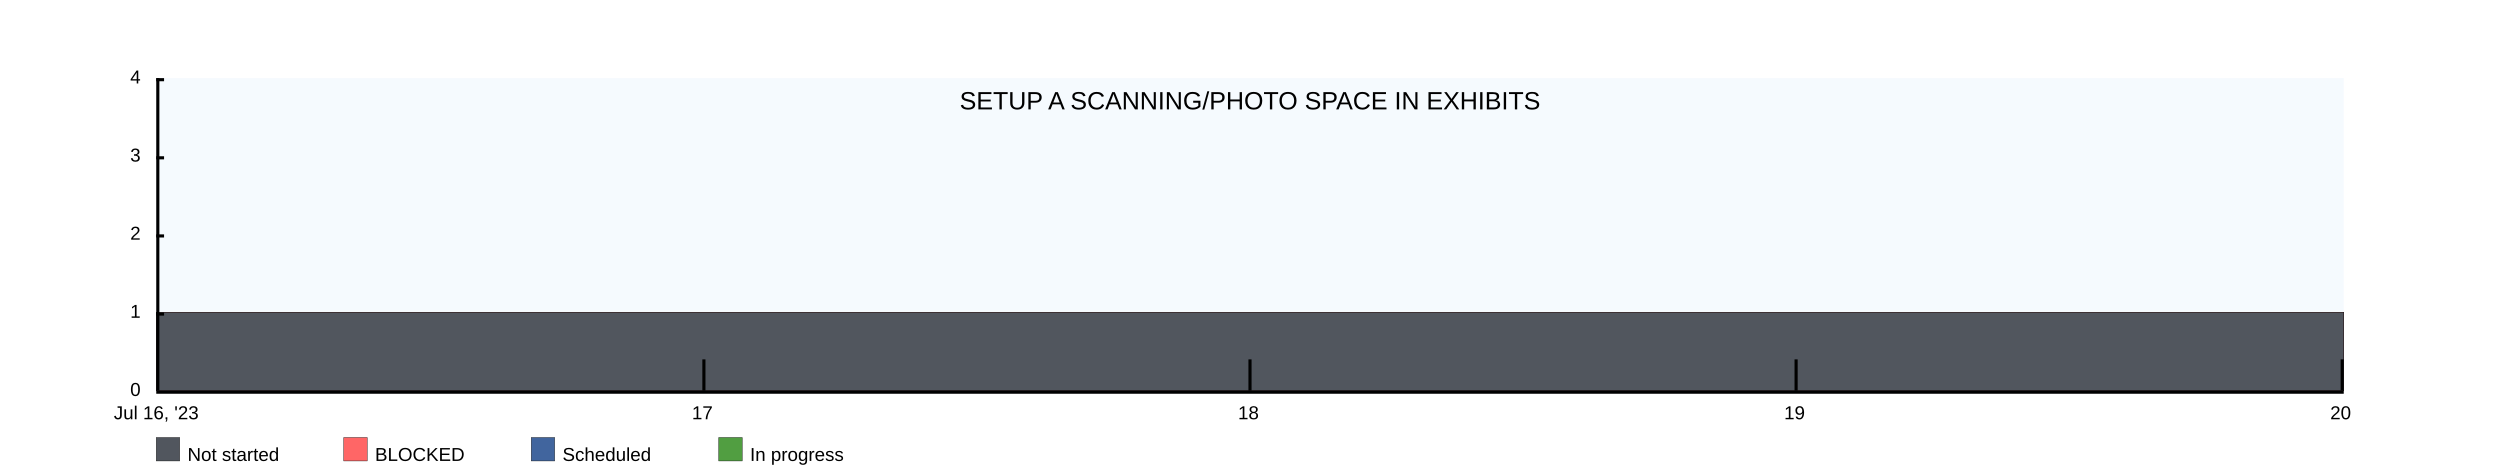
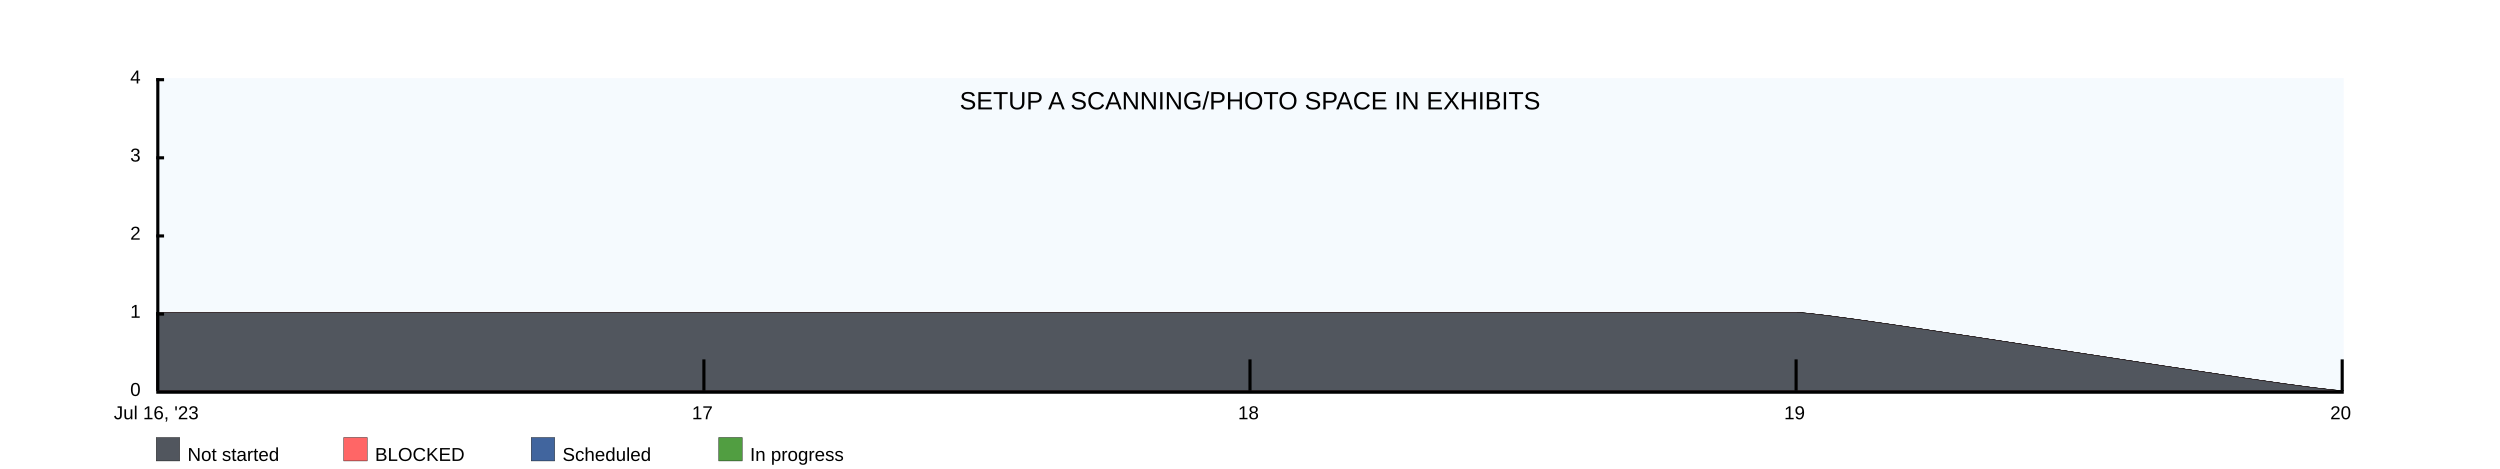
<svg xmlns="http://www.w3.org/2000/svg" width="1600" height="300">
  <rect x="100" y="50" width="1400" height="200" fill="rgba(221, 239, 250, .3)" />
  <clipPath id="theGraph">
    <rect x="100" y="50" width="1400" height="200" fill="black" />
  </clipPath>
  <rect x="100" y="280" width="15" height="15" fill="#51565E" stroke="black" stroke-width="0.25" />
  <text x="120" y="295" font-family="Arial" font-size="12" fill="black">Not started</text>
  <rect x="220" y="280" width="15" height="15" fill="#FF6666" stroke="black" stroke-width="0.25" />
  <text x="240" y="295" font-family="Arial" font-size="12" fill="black">BLOCKED</text>
  <rect x="340" y="280" width="15" height="15" fill="#41659E" stroke="black" stroke-width="0.25" />
  <text x="360" y="295" font-family="Arial" font-size="12" fill="black">Scheduled</text>
  <rect x="460" y="280" width="15" height="15" fill="#519E41" stroke="black" stroke-width="0.25" />
  <text x="480" y="295" font-family="Arial" font-size="12" fill="black">In progress</text>
-   <path d="M 100 200 M 100 200 C 100 200 450 200 450 200 C 450 200 800 200 800 200 C 800 200 1150 200 1150 200 C 1150 200 1500 200 1500 200 C 1500 200 1500 250 1500 250 C 1500 250 100 250 100 250 Z" fill="#519E41" stroke="black" stroke-width="0.25" />
-   <path d="M 100 200 M 100 200 C 100 200 450 200 450 200 C 450 200 800 200 800 200 C 800 200 1150 200 1150 200 C 1150 200 1500 200 1500 200 C 1500 200 1500 250 1500 250 C 1500 250 100 250 100 250 Z" fill="#41659E" stroke="black" stroke-width="0.25" />
-   <path d="M 100 200 M 100 200 C 100 200 450 200 450 200 C 450 200 800 200 800 200 C 800 200 1150 200 1150 200 C 1150 200 1500 200 1500 200 C 1500 200 1500 250 1500 250 C 1500 250 100 250 100 250 Z" fill="#FF6666" stroke="black" stroke-width="0.25" />
-   <path d="M 100 200 M 100 200 C 100 200 450 200 450 200 C 450 200 800 200 800 200 C 800 200 1150 200 1150 200 C 1150 200 1500 200 1500 200 C 1500 200 1500 250 1500 250 C 1500 250 100 250 100 250 Z" fill="#51565E" stroke="black" stroke-width="0.25" />
+   <path d="M 100 200 M 100 200 C 100 200 450 200 450 200 C 450 200 800 200 800 200 C 800 200 1150 200 1150 200 C 1175 200 1475 250 1500 250 C 1500 250 1500 250 1500 250 C 1500 250 100 250 100 250 Z" fill="#519E41" stroke="black" stroke-width="0.25" />
+   <path d="M 100 200 M 100 200 C 100 200 450 200 450 200 C 450 200 800 200 800 200 C 800 200 1150 200 1150 200 C 1175 200 1475 250 1500 250 C 1500 250 1500 250 1500 250 C 1500 250 100 250 100 250 Z" fill="#41659E" stroke="black" stroke-width="0.25" />
+   <path d="M 100 200 M 100 200 C 100 200 450 200 450 200 C 450 200 800 200 800 200 C 800 200 1150 200 1150 200 C 1175 200 1475 250 1500 250 C 1500 250 1500 250 1500 250 C 1500 250 100 250 100 250 Z" fill="#FF6666" stroke="black" stroke-width="0.25" />
+   <path d="M 100 200 M 100 200 C 100 200 450 200 450 200 C 450 200 800 200 800 200 C 800 200 1150 200 1150 200 C 1175 200 1475 250 1500 250 C 1500 250 1500 250 1500 250 C 1500 250 100 250 100 250 Z" fill="#51565E" stroke="black" stroke-width="0.25" />
  <text x="800" y="70" font-family="Arial" font-size="16" fill="black" text-anchor="middle" alignment-baseline="middle">SETUP A SCANNING/PHOTO SPACE IN EXHIBITS</text>
  <rect x="100" y="250" width="1400" height="2" fill="black" />
  <rect x="100" y="50" width="5" height="2" fill="black" />
  <rect x="100" y="100" width="5" height="2" fill="black" />
  <rect x="100" y="150" width="5" height="2" fill="black" />
  <rect x="100" y="200" width="5" height="2" fill="black" />
  <text x="90" y="50" font-family="Arial" font-size="12" fill="black" text-anchor="end" dominant-baseline="middle">4</text>
  <text x="90" y="100" font-family="Arial" font-size="12" fill="black" text-anchor="end" dominant-baseline="middle">3</text>
  <text x="90" y="150" font-family="Arial" font-size="12" fill="black" text-anchor="end" dominant-baseline="middle">2</text>
  <text x="90" y="200" font-family="Arial" font-size="12" fill="black" text-anchor="end" dominant-baseline="middle">1</text>
  <text x="90" y="250" font-family="Arial" font-size="12" fill="black" text-anchor="end" dominant-baseline="middle">0</text>
  <text x="100" y="260" font-family="Arial" fill="black" text-anchor="middle" dominant-baseline="hanging">Jul 16, '23</text>
  <text x="449.5" y="260" font-family="Arial" fill="black" text-anchor="middle" dominant-baseline="hanging">17</text>
  <text x="799" y="260" font-family="Arial" fill="black" text-anchor="middle" dominant-baseline="hanging">18</text>
  <text x="1148.5" y="260" font-family="Arial" fill="black" text-anchor="middle" dominant-baseline="hanging">19</text>
  <text x="1498" y="260" font-family="Arial" fill="black" text-anchor="middle" dominant-baseline="hanging">20</text>
  <rect x="100" y="50" width="2" height="200" fill="black" />
  <rect x="449.5" y="230" width="2" height="20" fill="black" />
  <rect x="799" y="230" width="2" height="20" fill="black" />
  <rect x="1148.5" y="230" width="2" height="20" fill="black" />
  <rect x="1498" y="230" width="2" height="20" fill="black" />
</svg>
